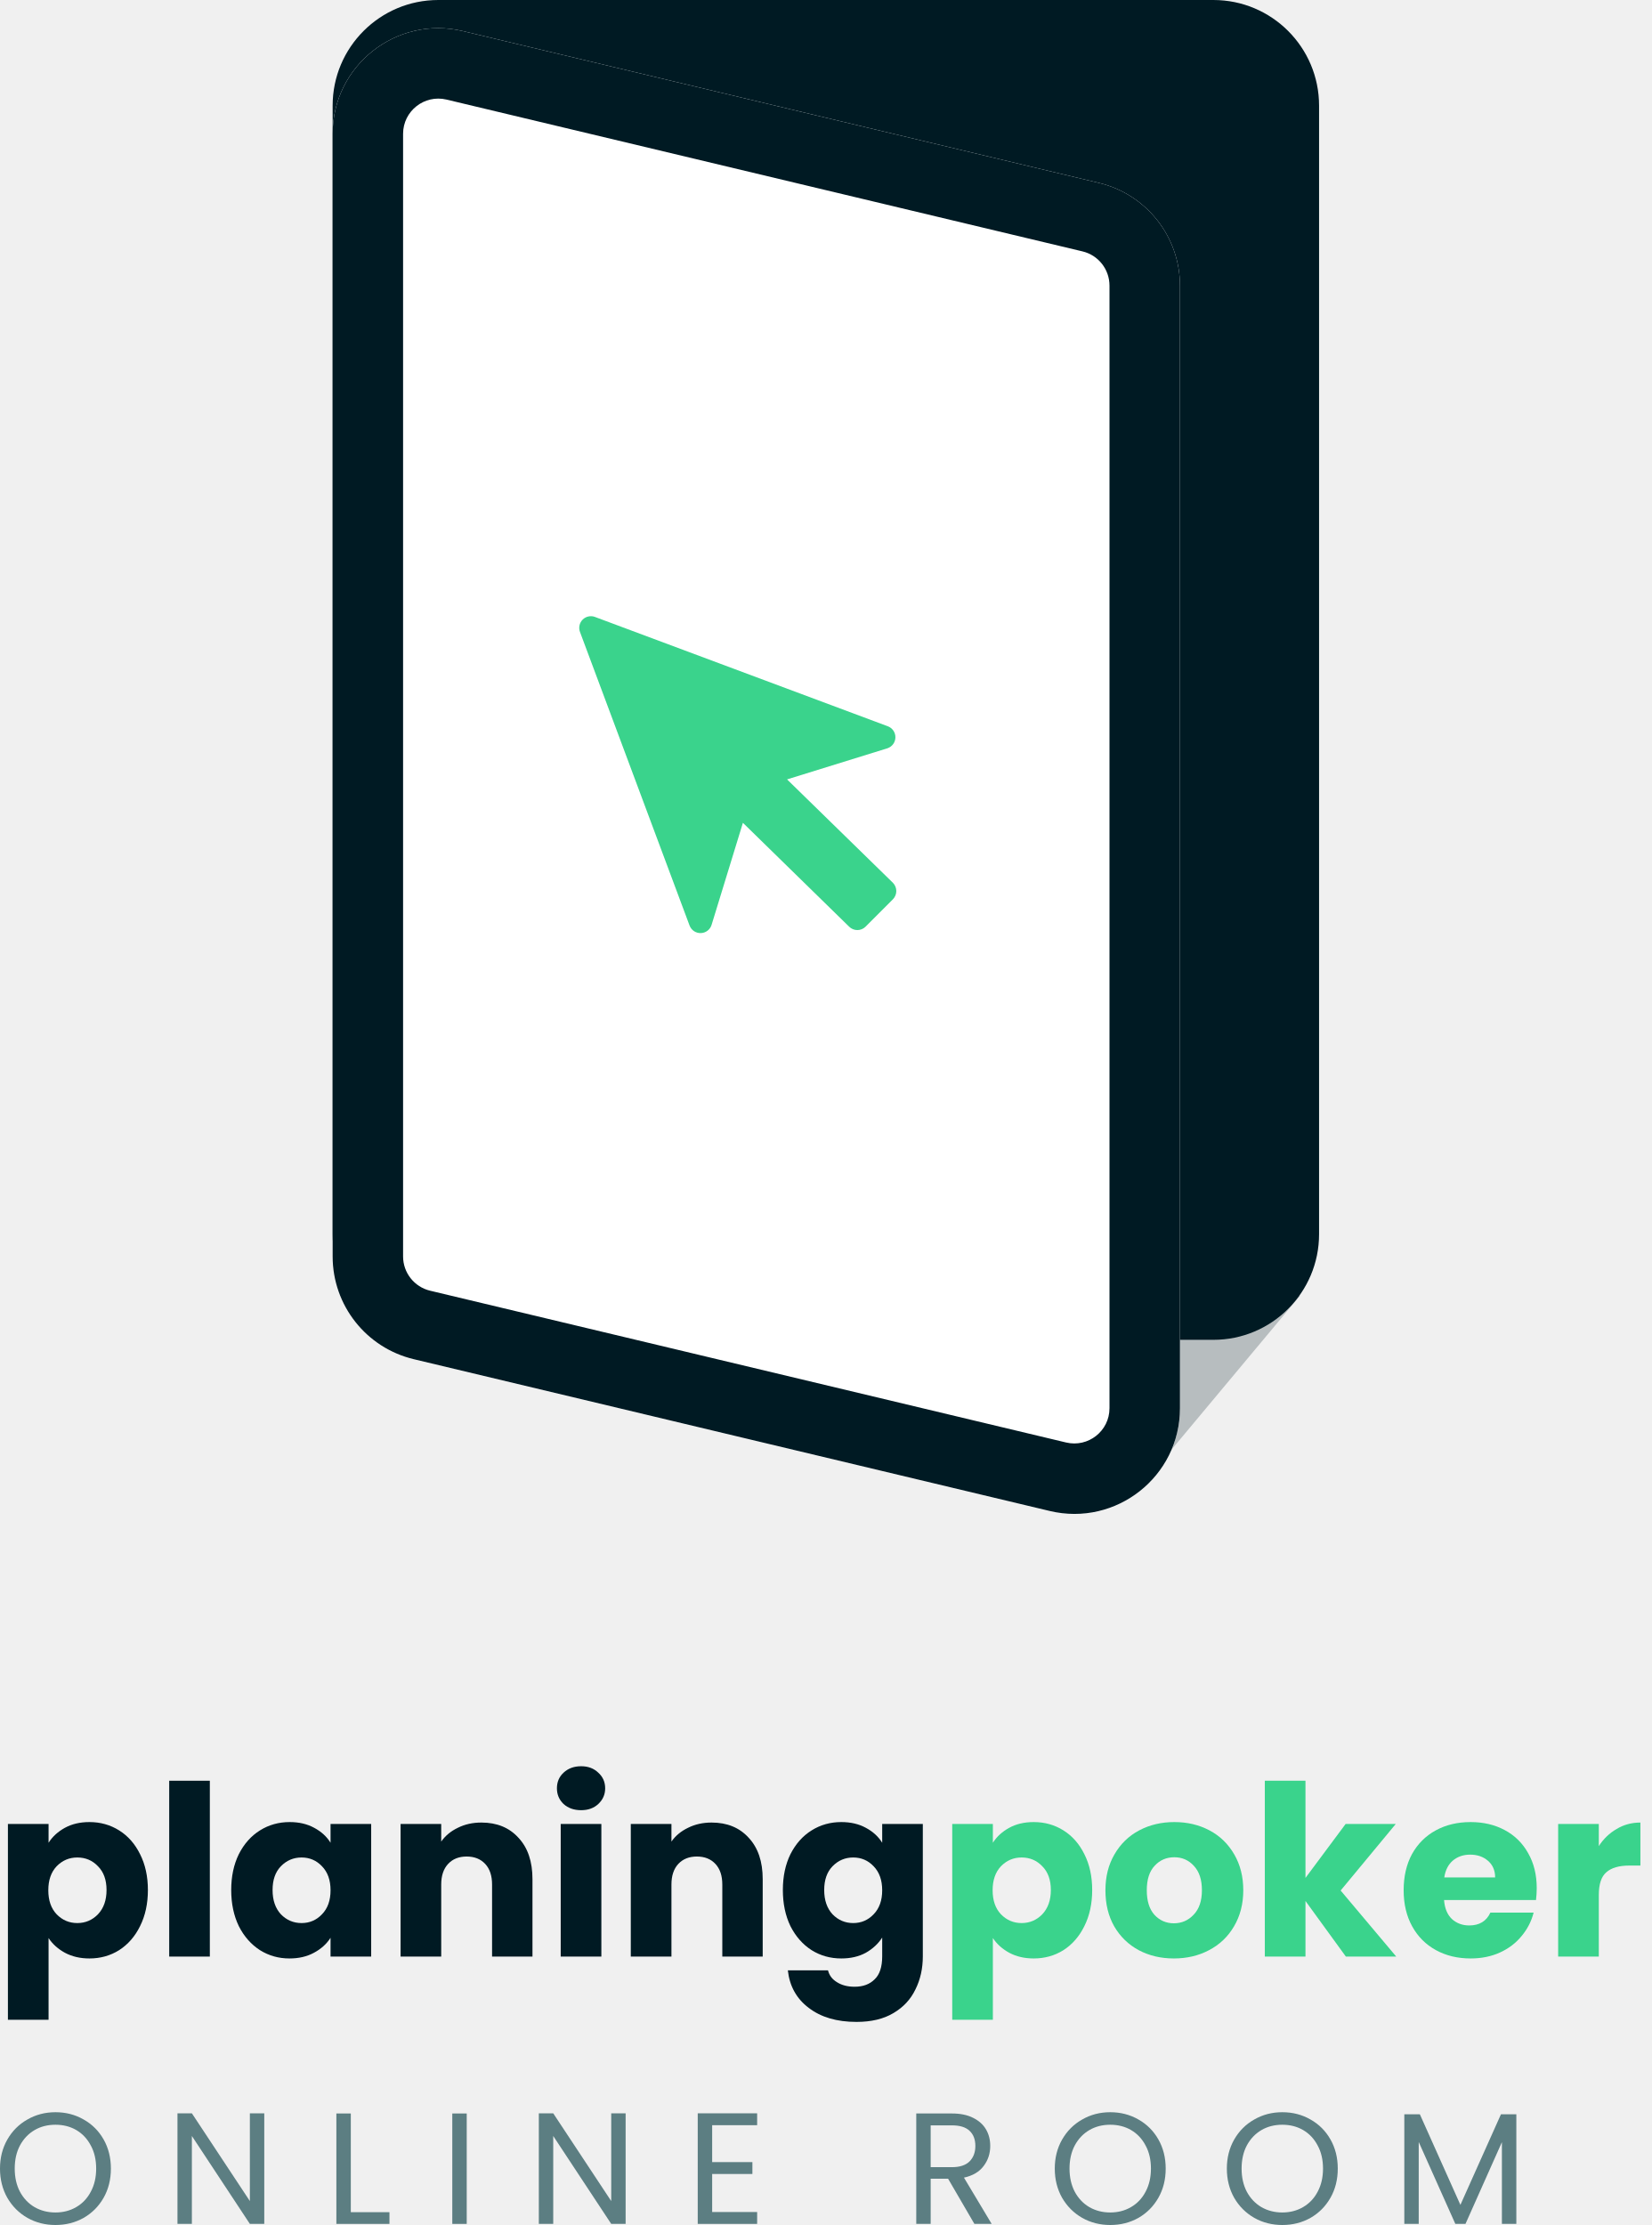
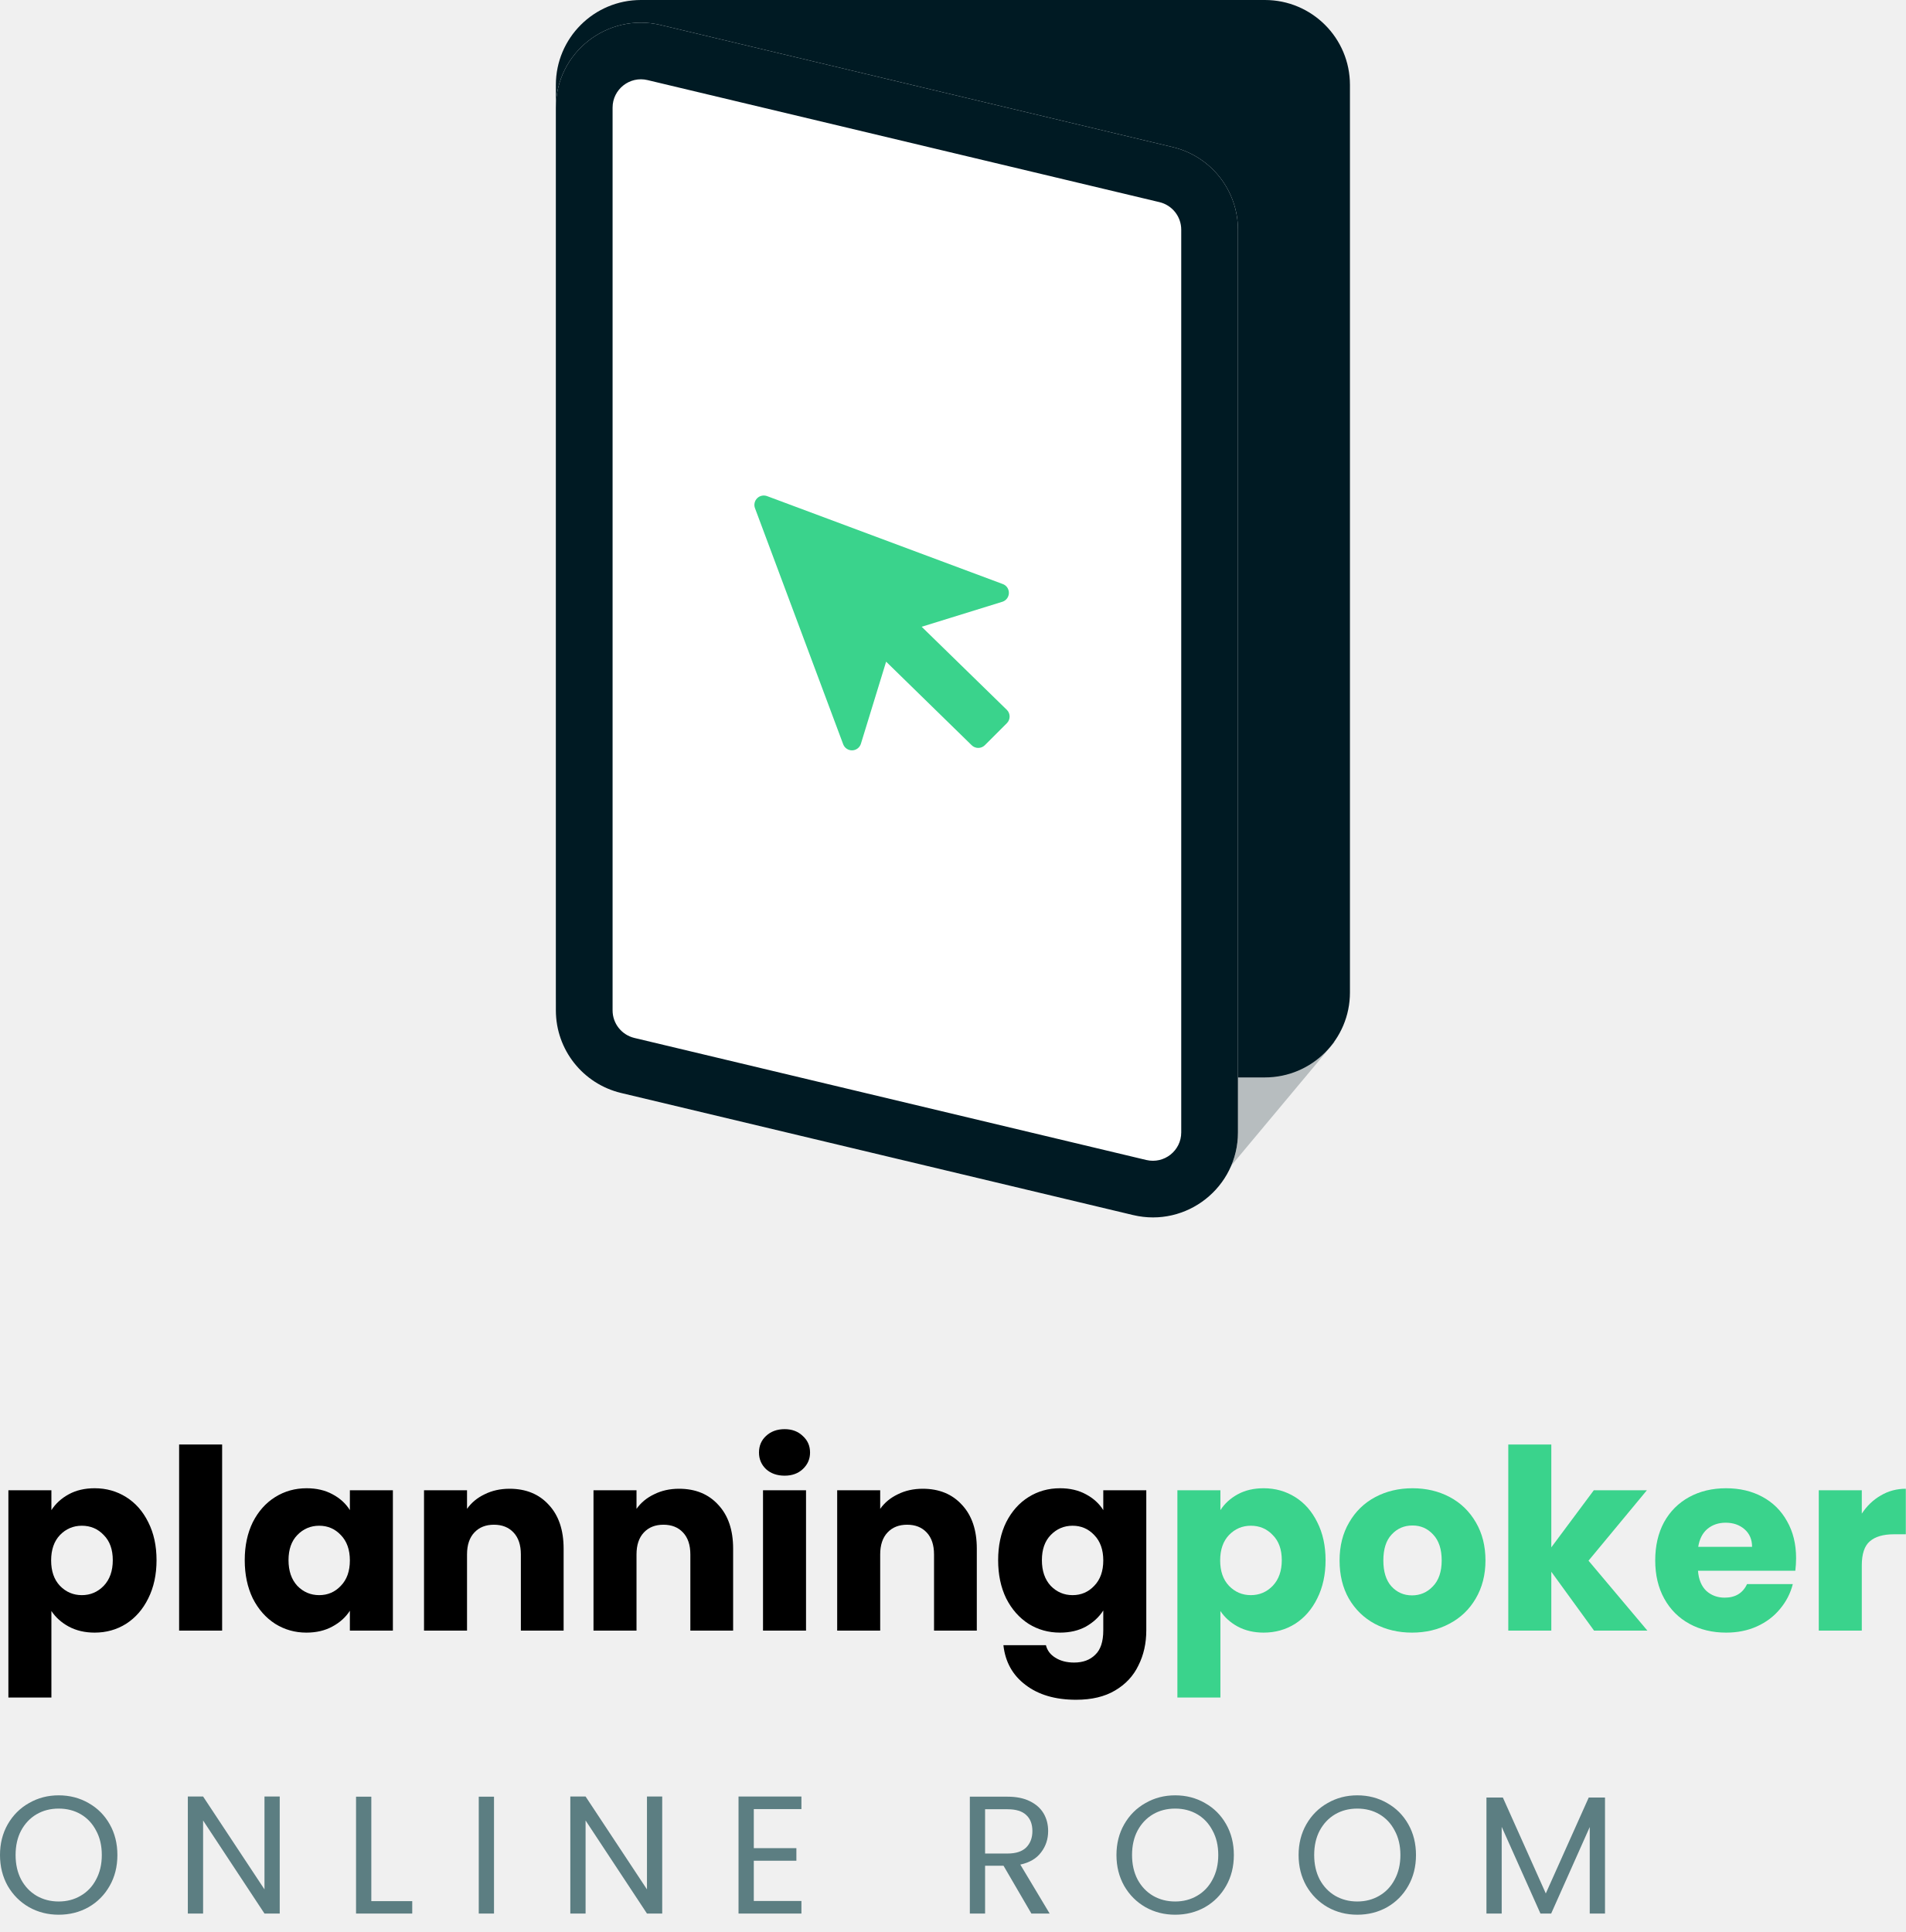
- <svg xmlns="http://www.w3.org/2000/svg" width="72" height="97" viewBox="0 0 72 97" fill="none">
-   <path d="M40.422 54.395C46.769 55.21 50.327 55.667 56.673 56.482L50.825 63.488L40.422 54.395Z" fill="#001A23" fill-opacity="0.24" />
-   <path d="M14.5 4.605C14.5 2.062 16.563 0 19.107 0H52.893C55.437 0 57.5 2.062 57.5 4.605V53.805C57.5 56.349 55.437 58.41 52.893 58.41H19.107C16.563 58.41 14.5 56.349 14.5 53.805V4.605Z" fill="#001A23" />
-   <path d="M14.5 5.834C14.5 2.858 17.282 0.664 20.177 1.355L47.899 7.972C49.973 8.467 51.436 10.32 51.436 12.452V61.393C51.436 64.369 48.654 66.563 45.759 65.872L18.037 59.255C15.963 58.76 14.5 56.907 14.5 54.776V5.834Z" fill="white" />
-   <path fill-rule="evenodd" clip-rule="evenodd" d="M47.185 10.959L19.464 4.341C18.499 4.111 17.571 4.842 17.571 5.834V54.776C17.571 55.486 18.059 56.104 18.75 56.269L46.472 62.886C47.437 63.116 48.364 62.385 48.364 61.393V12.452C48.364 11.741 47.877 11.123 47.185 10.959ZM20.177 1.355C17.282 0.664 14.5 2.858 14.5 5.834V54.776C14.5 56.907 15.963 58.76 18.037 59.255L45.759 65.872C48.654 66.563 51.436 64.369 51.436 61.393V12.452C51.436 10.32 49.973 8.467 47.899 7.972L20.177 1.355Z" fill="#001A23" />
-   <path d="M38.69 31.658L25.936 26.896C25.845 26.861 25.746 26.854 25.651 26.875C25.556 26.895 25.469 26.942 25.4 27.011C25.331 27.079 25.283 27.166 25.262 27.261C25.241 27.356 25.247 27.456 25.281 27.547L30.059 40.349C30.096 40.448 30.163 40.533 30.25 40.592C30.338 40.651 30.442 40.681 30.548 40.678C30.653 40.676 30.755 40.64 30.84 40.576C30.924 40.513 30.986 40.424 31.018 40.323L32.384 35.871L37.015 40.399C37.11 40.494 37.239 40.547 37.373 40.547C37.507 40.547 37.636 40.494 37.731 40.399L38.924 39.204C39.018 39.108 39.071 38.979 39.071 38.845C39.071 38.711 39.018 38.582 38.924 38.486L34.309 33.978L38.69 32.62C38.79 32.585 38.877 32.52 38.938 32.434C38.999 32.348 39.032 32.245 39.032 32.139C39.032 32.033 38.999 31.93 38.938 31.844C38.877 31.758 38.79 31.693 38.69 31.658Z" fill="#3AD38C" />
-   <path d="M2.417 97C1.971 97 1.563 96.896 1.195 96.689C0.826 96.478 0.534 96.185 0.318 95.812C0.106 95.435 0 95.011 0 94.541C0 94.072 0.106 93.651 0.318 93.278C0.534 92.9 0.826 92.608 1.195 92.401C1.563 92.189 1.971 92.083 2.417 92.083C2.868 92.083 3.278 92.189 3.646 92.401C4.015 92.608 4.305 92.898 4.517 93.271C4.728 93.644 4.834 94.067 4.834 94.541C4.834 95.016 4.728 95.439 4.517 95.812C4.305 96.185 4.015 96.478 3.646 96.689C3.278 96.896 2.868 97 2.417 97ZM2.417 96.454C2.753 96.454 3.055 96.376 3.322 96.22C3.593 96.063 3.805 95.84 3.957 95.55C4.114 95.26 4.192 94.924 4.192 94.541C4.192 94.155 4.114 93.819 3.957 93.533C3.805 93.243 3.596 93.02 3.329 92.863C3.062 92.707 2.758 92.629 2.417 92.629C2.076 92.629 1.773 92.707 1.506 92.863C1.238 93.02 1.027 93.243 0.87 93.533C0.718 93.819 0.642 94.155 0.642 94.541C0.642 94.924 0.718 95.26 0.87 95.55C1.027 95.84 1.238 96.063 1.506 96.22C1.777 96.376 2.081 96.454 2.417 96.454Z" fill="#5C7E82" />
-   <path d="M11.52 96.952H10.892L8.364 93.119V96.952H7.736V92.131H8.364L10.892 95.957V92.131H11.52V96.952Z" fill="#5C7E82" />
-   <path d="M15.292 96.441H16.977V96.952H14.663V92.138H15.292V96.441Z" fill="#5C7E82" />
-   <path d="M20.345 92.138V96.952H19.716V92.138H20.345Z" fill="#5C7E82" />
-   <path d="M27.272 96.952H26.644L24.116 93.119V96.952H23.488V92.131H24.116L26.644 95.957V92.131H27.272V96.952Z" fill="#5C7E82" />
-   <path d="M31.044 92.649V94.258H32.798V94.776H31.044V96.434H33.005V96.952H30.415V92.131H33.005V92.649H31.044Z" fill="#5C7E82" />
-   <path d="M42.475 96.952L41.329 94.983H40.569V96.952H39.941V92.138H41.495C41.858 92.138 42.164 92.2 42.413 92.325C42.666 92.449 42.855 92.617 42.979 92.829C43.104 93.04 43.166 93.282 43.166 93.554C43.166 93.885 43.069 94.178 42.876 94.431C42.687 94.684 42.402 94.852 42.02 94.935L43.228 96.952H42.475ZM40.569 94.479H41.495C41.835 94.479 42.091 94.396 42.261 94.231C42.431 94.06 42.517 93.835 42.517 93.554C42.517 93.268 42.431 93.047 42.261 92.891C42.095 92.734 41.84 92.656 41.495 92.656H40.569V94.479Z" fill="#5C7E82" />
-   <path d="M48.397 97C47.95 97 47.542 96.896 47.174 96.689C46.806 96.478 46.514 96.185 46.297 95.812C46.085 95.435 45.979 95.011 45.979 94.541C45.979 94.072 46.085 93.651 46.297 93.278C46.514 92.9 46.806 92.608 47.174 92.401C47.542 92.189 47.95 92.083 48.397 92.083C48.848 92.083 49.258 92.189 49.626 92.401C49.994 92.608 50.284 92.898 50.496 93.271C50.708 93.644 50.814 94.067 50.814 94.541C50.814 95.016 50.708 95.439 50.496 95.812C50.284 96.185 49.994 96.478 49.626 96.689C49.258 96.896 48.848 97 48.397 97ZM48.397 96.454C48.733 96.454 49.034 96.376 49.301 96.22C49.573 96.063 49.785 95.84 49.937 95.55C50.093 95.26 50.171 94.924 50.171 94.541C50.171 94.155 50.093 93.819 49.937 93.533C49.785 93.243 49.575 93.02 49.308 92.863C49.041 92.707 48.737 92.629 48.397 92.629C48.056 92.629 47.752 92.707 47.485 92.863C47.218 93.02 47.006 93.243 46.85 93.533C46.698 93.819 46.622 94.155 46.622 94.541C46.622 94.924 46.698 95.26 46.85 95.55C47.006 95.84 47.218 96.063 47.485 96.22C47.757 96.376 48.06 96.454 48.397 96.454Z" fill="#5C7E82" />
-   <path d="M55.897 97C55.451 97 55.043 96.896 54.675 96.689C54.307 96.478 54.014 96.185 53.798 95.812C53.586 95.435 53.48 95.011 53.48 94.541C53.48 94.072 53.586 93.651 53.798 93.278C54.014 92.9 54.307 92.608 54.675 92.401C55.043 92.189 55.451 92.083 55.897 92.083C56.349 92.083 56.758 92.189 57.127 92.401C57.495 92.608 57.785 92.898 57.997 93.271C58.209 93.644 58.315 94.067 58.315 94.541C58.315 95.016 58.209 95.439 57.997 95.812C57.785 96.185 57.495 96.478 57.127 96.689C56.758 96.896 56.349 97 55.897 97ZM55.897 96.454C56.233 96.454 56.535 96.376 56.802 96.22C57.074 96.063 57.286 95.84 57.438 95.55C57.594 95.26 57.672 94.924 57.672 94.541C57.672 94.155 57.594 93.819 57.438 93.533C57.286 93.243 57.076 93.02 56.809 92.863C56.542 92.707 56.238 92.629 55.897 92.629C55.557 92.629 55.253 92.707 54.986 92.863C54.719 93.02 54.507 93.243 54.35 93.533C54.199 93.819 54.123 94.155 54.123 94.541C54.123 94.924 54.199 95.26 54.35 95.55C54.507 95.84 54.719 96.063 54.986 96.22C55.258 96.376 55.561 96.454 55.897 96.454Z" fill="#5C7E82" />
-   <path d="M66.099 92.173V96.952H65.47V93.388L63.882 96.952H63.44L61.844 93.381V96.952H61.216V92.173H61.893L63.661 96.123L65.429 92.173H66.099Z" fill="#5C7E82" />
-   <path d="M2.117 80.336C2.289 80.066 2.528 79.849 2.831 79.683C3.135 79.517 3.491 79.434 3.898 79.434C4.375 79.434 4.807 79.555 5.193 79.797C5.58 80.039 5.884 80.384 6.105 80.833C6.333 81.282 6.447 81.803 6.447 82.397C6.447 82.991 6.333 83.516 6.105 83.972C5.884 84.421 5.58 84.769 5.193 85.018C4.807 85.26 4.375 85.38 3.898 85.38C3.498 85.38 3.142 85.298 2.831 85.132C2.528 84.966 2.289 84.752 2.117 84.49V88.053H0.345V79.517H2.117V80.336ZM4.644 82.397C4.644 81.955 4.52 81.61 4.271 81.361C4.03 81.106 3.729 80.978 3.37 80.978C3.018 80.978 2.717 81.106 2.469 81.361C2.227 81.617 2.106 81.966 2.106 82.407C2.106 82.85 2.227 83.198 2.469 83.454C2.717 83.709 3.018 83.837 3.37 83.837C3.722 83.837 4.023 83.709 4.271 83.454C4.52 83.191 4.644 82.839 4.644 82.397Z" fill="#001A23" />
-   <path d="M9.147 77.632V85.298H7.376V77.632H9.147Z" fill="#001A23" />
-   <path d="M10.079 82.397C10.079 81.803 10.19 81.282 10.411 80.833C10.638 80.384 10.946 80.039 11.332 79.797C11.719 79.555 12.151 79.434 12.627 79.434C13.035 79.434 13.39 79.517 13.694 79.683C14.005 79.849 14.243 80.066 14.409 80.336V79.517H16.18V85.298H14.409V84.479C14.236 84.749 13.995 84.966 13.684 85.132C13.38 85.298 13.024 85.38 12.617 85.38C12.147 85.38 11.719 85.26 11.332 85.018C10.946 84.769 10.638 84.421 10.411 83.972C10.19 83.516 10.079 82.991 10.079 82.397ZM14.409 82.407C14.409 81.966 14.285 81.617 14.036 81.361C13.794 81.106 13.498 80.978 13.145 80.978C12.793 80.978 12.493 81.106 12.244 81.361C12.002 81.61 11.882 81.955 11.882 82.397C11.882 82.839 12.002 83.191 12.244 83.454C12.493 83.709 12.793 83.837 13.145 83.837C13.498 83.837 13.794 83.709 14.036 83.454C14.285 83.198 14.409 82.85 14.409 82.407Z" fill="#001A23" />
-   <path d="M20.984 79.455C21.661 79.455 22.2 79.676 22.6 80.118C23.008 80.553 23.211 81.154 23.211 81.921V85.298H21.45V82.159C21.45 81.772 21.35 81.472 21.15 81.258C20.95 81.043 20.68 80.936 20.342 80.936C20.003 80.936 19.734 81.043 19.534 81.258C19.334 81.472 19.233 81.772 19.233 82.159V85.298H17.462V79.517H19.233V80.284C19.413 80.028 19.655 79.828 19.959 79.683C20.262 79.531 20.604 79.455 20.984 79.455Z" fill="#001A23" />
-   <path d="M25.333 78.916C25.022 78.916 24.767 78.827 24.567 78.647C24.373 78.461 24.277 78.233 24.277 77.963C24.277 77.687 24.373 77.459 24.567 77.28C24.767 77.093 25.022 77 25.333 77C25.637 77 25.886 77.093 26.079 77.28C26.279 77.459 26.38 77.687 26.38 77.963C26.38 78.233 26.279 78.461 26.079 78.647C25.886 78.827 25.637 78.916 25.333 78.916ZM26.214 79.517V85.298H24.442V79.517H26.214Z" fill="#001A23" />
-   <path d="M31.02 79.455C31.696 79.455 32.235 79.676 32.636 80.118C33.043 80.553 33.247 81.154 33.247 81.921V85.298H31.486V82.159C31.486 81.772 31.386 81.472 31.185 81.258C30.985 81.043 30.716 80.936 30.377 80.936C30.039 80.936 29.77 81.043 29.569 81.258C29.369 81.472 29.269 81.772 29.269 82.159V85.298H27.497V79.517H29.269V80.284C29.448 80.028 29.69 79.828 29.994 79.683C30.298 79.531 30.64 79.455 31.02 79.455Z" fill="#001A23" />
-   <path d="M36.674 79.434C37.081 79.434 37.437 79.517 37.741 79.683C38.052 79.849 38.29 80.066 38.456 80.336V79.517H40.227V85.287C40.227 85.819 40.12 86.299 39.906 86.727C39.699 87.162 39.378 87.508 38.943 87.763C38.514 88.019 37.979 88.146 37.337 88.146C36.48 88.146 35.786 87.943 35.255 87.535C34.723 87.135 34.419 86.589 34.343 85.898H36.094C36.149 86.12 36.28 86.292 36.487 86.416C36.695 86.548 36.95 86.613 37.254 86.613C37.62 86.613 37.91 86.506 38.124 86.292C38.345 86.085 38.456 85.75 38.456 85.287V84.469C38.283 84.738 38.045 84.959 37.741 85.132C37.437 85.298 37.081 85.38 36.674 85.38C36.197 85.38 35.766 85.26 35.379 85.018C34.992 84.769 34.685 84.421 34.457 83.972C34.236 83.516 34.126 82.991 34.126 82.397C34.126 81.803 34.236 81.282 34.457 80.833C34.685 80.384 34.992 80.039 35.379 79.797C35.766 79.555 36.197 79.434 36.674 79.434ZM38.456 82.407C38.456 81.966 38.331 81.617 38.083 81.361C37.841 81.106 37.544 80.978 37.192 80.978C36.84 80.978 36.539 81.106 36.291 81.361C36.049 81.61 35.928 81.955 35.928 82.397C35.928 82.839 36.049 83.191 36.291 83.454C36.539 83.709 36.84 83.837 37.192 83.837C37.544 83.837 37.841 83.709 38.083 83.454C38.331 83.198 38.456 82.85 38.456 82.407Z" fill="#001A23" />
-   <path d="M43.28 80.336C43.453 80.066 43.691 79.849 43.995 79.683C44.299 79.517 44.654 79.434 45.062 79.434C45.538 79.434 45.97 79.555 46.357 79.797C46.743 80.039 47.047 80.384 47.268 80.833C47.496 81.282 47.61 81.803 47.61 82.397C47.61 82.991 47.496 83.516 47.268 83.972C47.047 84.421 46.743 84.769 46.357 85.018C45.97 85.26 45.538 85.38 45.062 85.38C44.661 85.38 44.306 85.298 43.995 85.132C43.691 84.966 43.453 84.752 43.28 84.49V88.053H41.509V79.517H43.28V80.336ZM45.808 82.397C45.808 81.955 45.683 81.61 45.435 81.361C45.193 81.106 44.892 80.978 44.533 80.978C44.181 80.978 43.881 81.106 43.632 81.361C43.391 81.617 43.27 81.966 43.27 82.407C43.27 82.85 43.391 83.198 43.632 83.454C43.881 83.709 44.181 83.837 44.533 83.837C44.886 83.837 45.186 83.709 45.435 83.454C45.683 83.191 45.808 82.839 45.808 82.397Z" fill="#3AD38C" />
-   <path d="M51.171 85.38C50.604 85.38 50.093 85.26 49.638 85.018C49.189 84.776 48.833 84.431 48.571 83.982C48.315 83.533 48.187 83.008 48.187 82.407C48.187 81.814 48.318 81.292 48.581 80.843C48.843 80.387 49.202 80.039 49.658 79.797C50.114 79.555 50.625 79.434 51.191 79.434C51.758 79.434 52.269 79.555 52.724 79.797C53.18 80.039 53.539 80.387 53.802 80.843C54.064 81.292 54.196 81.814 54.196 82.407C54.196 83.001 54.061 83.526 53.791 83.982C53.529 84.431 53.166 84.776 52.704 85.018C52.248 85.26 51.737 85.38 51.171 85.38ZM51.171 83.847C51.509 83.847 51.796 83.723 52.03 83.475C52.272 83.226 52.393 82.87 52.393 82.407C52.393 81.945 52.276 81.589 52.041 81.341C51.813 81.092 51.53 80.968 51.191 80.968C50.846 80.968 50.559 81.092 50.331 81.341C50.104 81.582 49.99 81.938 49.99 82.407C49.99 82.87 50.1 83.226 50.321 83.475C50.549 83.723 50.832 83.847 51.171 83.847Z" fill="#3AD38C" />
-   <path d="M58.668 85.298L56.907 82.874V85.298H55.135V77.632H56.907V81.869L58.657 79.517H60.843L58.44 82.418L60.864 85.298H58.668Z" fill="#3AD38C" />
-   <path d="M66.988 82.314C66.988 82.48 66.977 82.653 66.957 82.832H62.948C62.975 83.191 63.089 83.468 63.29 83.661C63.497 83.847 63.749 83.941 64.046 83.941C64.488 83.941 64.795 83.754 64.968 83.381H66.853C66.756 83.761 66.58 84.103 66.325 84.407C66.076 84.711 65.762 84.949 65.382 85.122C65.002 85.294 64.578 85.38 64.108 85.38C63.542 85.38 63.038 85.26 62.596 85.018C62.154 84.776 61.808 84.431 61.56 83.982C61.311 83.533 61.187 83.008 61.187 82.407C61.187 81.807 61.307 81.282 61.549 80.833C61.798 80.384 62.143 80.039 62.585 79.797C63.027 79.555 63.535 79.434 64.108 79.434C64.667 79.434 65.165 79.552 65.6 79.787C66.035 80.021 66.373 80.356 66.615 80.791C66.864 81.227 66.988 81.734 66.988 82.314ZM65.175 81.848C65.175 81.544 65.071 81.302 64.864 81.123C64.657 80.943 64.398 80.854 64.087 80.854C63.79 80.854 63.538 80.94 63.331 81.113C63.131 81.285 63.006 81.53 62.958 81.848H65.175Z" fill="#3AD38C" />
-   <path d="M69.694 80.481C69.901 80.163 70.16 79.914 70.471 79.735C70.781 79.548 71.127 79.455 71.507 79.455V81.33H71.02C70.578 81.33 70.246 81.427 70.025 81.62C69.804 81.807 69.694 82.138 69.694 82.615V85.298H67.922V79.517H69.694V80.481Z" fill="#3AD38C" />
+ <svg xmlns="http://www.w3.org/2000/svg" width="72" height="73" viewBox="0 0 72 73" fill="none">
+   <path d="M39.085 37.912C43.513 38.48 45.995 38.798 50.423 39.366L46.343 44.249L39.085 37.912Z" fill="#001A23" fill-opacity="0.24" />
+   <path d="M21 3.21C21 1.437 22.439 0 24.214 0H47.786C49.561 0 51 1.437 51 3.21V37.501C51 39.273 49.561 40.71 47.786 40.71H24.214C22.439 40.71 21 39.273 21 37.501V3.21Z" fill="#001A23" />
+   <path d="M21 4.066C21 1.992 22.941 0.463 24.961 0.945L44.301 5.557C45.748 5.902 46.769 7.193 46.769 8.678V42.789C46.769 44.863 44.829 46.392 42.808 45.911L23.468 41.299C22.021 40.954 21 39.662 21 38.177V4.066Z" fill="white" />
+   <path fill-rule="evenodd" clip-rule="evenodd" d="M43.804 7.638L24.463 3.026C23.79 2.865 23.143 3.375 23.143 4.066V38.177C23.143 38.672 23.483 39.102 23.965 39.218L43.306 43.83C43.98 43.99 44.626 43.48 44.626 42.789V8.678C44.626 8.183 44.286 7.753 43.804 7.638ZM24.961 0.945C22.941 0.463 21 1.992 21 4.066V38.177C21 39.662 22.021 40.954 23.468 41.299L42.808 45.911C44.829 46.392 46.769 44.863 46.769 42.789V8.678C46.769 7.193 45.748 5.902 44.301 5.557L24.961 0.945Z" fill="#001A23" />
+   <path d="M37.877 22.065L28.979 18.745C28.915 18.722 28.846 18.717 28.78 18.731C28.714 18.745 28.653 18.778 28.605 18.826C28.557 18.874 28.523 18.934 28.509 19C28.494 19.067 28.498 19.136 28.522 19.199L31.855 28.122C31.881 28.191 31.927 28.25 31.989 28.291C32.05 28.332 32.122 28.354 32.196 28.352C32.27 28.35 32.341 28.325 32.4 28.28C32.459 28.236 32.502 28.174 32.524 28.104L33.477 25.001L36.708 28.157C36.774 28.223 36.864 28.26 36.958 28.26C37.051 28.26 37.141 28.223 37.207 28.157L38.04 27.324C38.106 27.257 38.143 27.168 38.143 27.074C38.143 26.98 38.106 26.89 38.04 26.824L34.82 23.682L37.877 22.735C37.947 22.711 38.007 22.666 38.05 22.605C38.092 22.546 38.115 22.474 38.115 22.4C38.115 22.326 38.092 22.254 38.05 22.194C38.007 22.134 37.947 22.089 37.877 22.065Z" fill="#3AD38C" />
+   <path d="M2.217 72.347C1.808 72.347 1.434 72.252 1.096 72.062C0.758 71.868 0.49 71.6 0.291 71.257C0.097 70.911 0 70.522 0 70.092C0 69.661 0.097 69.274 0.291 68.932C0.49 68.586 0.758 68.318 1.096 68.128C1.434 67.933 1.808 67.836 2.217 67.836C2.631 67.836 3.007 67.933 3.345 68.128C3.683 68.318 3.949 68.584 4.143 68.926C4.338 69.268 4.435 69.657 4.435 70.092C4.435 70.527 4.338 70.915 4.143 71.257C3.949 71.6 3.683 71.868 3.345 72.062C3.007 72.252 2.631 72.347 2.217 72.347ZM2.217 71.847C2.526 71.847 2.802 71.775 3.047 71.631C3.296 71.487 3.491 71.283 3.63 71.017C3.774 70.751 3.846 70.442 3.846 70.092C3.846 69.737 3.774 69.429 3.63 69.167C3.491 68.901 3.299 68.696 3.054 68.552C2.809 68.409 2.53 68.337 2.217 68.337C1.905 68.337 1.626 68.409 1.381 68.552C1.136 68.696 0.942 68.901 0.798 69.167C0.659 69.429 0.589 69.737 0.589 70.092C0.589 70.442 0.659 70.751 0.798 71.017C0.942 71.283 1.136 71.487 1.381 71.631C1.63 71.775 1.909 71.847 2.217 71.847Z" fill="#5C7E82" />
+   <path d="M10.568 72.303H9.992L7.673 68.787V72.303H7.096V67.881H7.673L9.992 71.39V67.881H10.568V72.303Z" fill="#5C7E82" />
+   <path d="M14.028 71.834H15.574V72.303H13.451V67.887H14.028V71.834Z" fill="#5C7E82" />
+   <path d="M18.663 67.887V72.303H18.087V67.887H18.663Z" fill="#5C7E82" />
+   <path d="M25.018 72.303H24.442L22.123 68.787V72.303H21.546V67.881H22.123L24.442 71.39V67.881H25.018V72.303Z" fill="#5C7E82" />
+   <path d="M28.478 68.356V69.832H30.087V70.307H28.478V71.828H30.277V72.303H27.901V67.881H30.277V68.356H28.478Z" fill="#5C7E82" />
+   <path d="M38.965 72.303L37.913 70.497H37.216V72.303H36.64V67.887H38.065C38.399 67.887 38.68 67.944 38.908 68.058C39.14 68.172 39.313 68.326 39.427 68.52C39.541 68.715 39.598 68.936 39.598 69.186C39.598 69.49 39.51 69.758 39.332 69.99C39.159 70.223 38.897 70.377 38.547 70.453L39.655 72.303H38.965ZM37.216 70.035H38.065C38.378 70.035 38.612 69.959 38.768 69.807C38.925 69.65 39.003 69.443 39.003 69.186C39.003 68.924 38.925 68.721 38.768 68.578C38.616 68.434 38.382 68.362 38.065 68.362H37.216V70.035Z" fill="#5C7E82" />
+   <path d="M44.397 72.347C43.987 72.347 43.613 72.252 43.275 72.062C42.937 71.868 42.669 71.6 42.471 71.257C42.276 70.911 42.179 70.522 42.179 70.092C42.179 69.661 42.276 69.274 42.471 68.932C42.669 68.586 42.937 68.318 43.275 68.128C43.613 67.933 43.987 67.836 44.397 67.836C44.81 67.836 45.186 67.933 45.524 68.128C45.862 68.318 46.128 68.584 46.322 68.926C46.517 69.268 46.614 69.657 46.614 70.092C46.614 70.527 46.517 70.915 46.322 71.257C46.128 71.6 45.862 71.868 45.524 72.062C45.186 72.252 44.81 72.347 44.397 72.347ZM44.397 71.847C44.705 71.847 44.981 71.775 45.227 71.631C45.476 71.487 45.67 71.283 45.809 71.017C45.953 70.751 46.025 70.442 46.025 70.092C46.025 69.737 45.953 69.429 45.809 69.167C45.67 68.901 45.478 68.696 45.233 68.552C44.988 68.409 44.709 68.337 44.397 68.337C44.084 68.337 43.805 68.409 43.56 68.552C43.315 68.696 43.121 68.901 42.977 69.167C42.838 69.429 42.768 69.737 42.768 70.092C42.768 70.442 42.838 70.751 42.977 71.017C43.121 71.283 43.315 71.487 43.56 71.631C43.809 71.775 44.088 71.847 44.397 71.847Z" fill="#5C7E82" />
+   <path d="M51.278 72.347C50.868 72.347 50.494 72.252 50.156 72.062C49.818 71.868 49.55 71.6 49.352 71.257C49.157 70.911 49.06 70.522 49.06 70.092C49.06 69.661 49.157 69.274 49.352 68.932C49.55 68.586 49.818 68.318 50.156 68.128C50.494 67.933 50.868 67.836 51.278 67.836C51.691 67.836 52.067 67.933 52.405 68.128C52.743 68.318 53.009 68.584 53.203 68.926C53.398 69.268 53.495 69.657 53.495 70.092C53.495 70.527 53.398 70.915 53.203 71.257C53.009 71.6 52.743 71.868 52.405 72.062C52.067 72.252 51.691 72.347 51.278 72.347ZM51.278 71.847C51.586 71.847 51.862 71.775 52.108 71.631C52.357 71.487 52.551 71.283 52.69 71.017C52.834 70.751 52.906 70.442 52.906 70.092C52.906 69.737 52.834 69.429 52.69 69.167C52.551 68.901 52.359 68.696 52.114 68.552C51.869 68.409 51.59 68.337 51.278 68.337C50.965 68.337 50.686 68.409 50.441 68.552C50.196 68.696 50.002 68.901 49.858 69.167C49.719 69.429 49.649 69.737 49.649 70.092C49.649 70.442 49.719 70.751 49.858 71.017C50.002 71.283 50.196 71.487 50.441 71.631C50.691 71.775 50.969 71.847 51.278 71.847Z" fill="#5C7E82" />
+   <path d="M60.636 67.919V72.303H60.059V69.034L58.602 72.303H58.197L56.733 69.027V72.303H56.157V67.919H56.777L58.399 71.543L60.021 67.919H60.636Z" fill="#5C7E82" />
+   <path d="M1.942 57.06C2.1 56.813 2.319 56.613 2.598 56.461C2.876 56.309 3.203 56.233 3.576 56.233C4.014 56.233 4.41 56.344 4.764 56.566C5.119 56.788 5.398 57.104 5.601 57.516C5.81 57.928 5.914 58.406 5.914 58.951C5.914 59.496 5.81 59.977 5.601 60.395C5.398 60.807 5.119 61.127 4.764 61.355C4.41 61.577 4.014 61.688 3.576 61.688C3.209 61.688 2.883 61.612 2.598 61.46C2.319 61.308 2.1 61.111 1.942 60.871V64.14H0.317V56.309H1.942V57.06ZM4.261 58.951C4.261 58.546 4.147 58.229 3.919 58.001C3.697 57.766 3.421 57.649 3.092 57.649C2.769 57.649 2.493 57.766 2.265 58.001C2.043 58.235 1.932 58.555 1.932 58.961C1.932 59.366 2.043 59.686 2.265 59.92C2.493 60.155 2.769 60.272 3.092 60.272C3.415 60.272 3.69 60.155 3.919 59.92C4.147 59.68 4.261 59.356 4.261 58.951Z" fill="black" />
+   <path d="M8.392 54.58V61.612H6.767V54.58H8.392Z" fill="black" />
+   <path d="M9.246 58.951C9.246 58.406 9.348 57.928 9.55 57.516C9.759 57.104 10.041 56.788 10.396 56.566C10.751 56.344 11.147 56.233 11.584 56.233C11.958 56.233 12.284 56.309 12.563 56.461C12.848 56.613 13.066 56.813 13.218 57.06V56.309H14.843V61.612H13.218V60.861C13.06 61.108 12.838 61.308 12.553 61.46C12.274 61.612 11.948 61.688 11.574 61.688C11.144 61.688 10.751 61.577 10.396 61.355C10.041 61.127 9.759 60.807 9.55 60.395C9.348 59.977 9.246 59.496 9.246 58.951ZM13.218 58.961C13.218 58.555 13.104 58.235 12.876 58.001C12.655 57.766 12.382 57.649 12.059 57.649C11.736 57.649 11.46 57.766 11.232 58.001C11.011 58.229 10.9 58.546 10.9 58.951C10.9 59.356 11.011 59.68 11.232 59.92C11.46 60.155 11.736 60.272 12.059 60.272C12.382 60.272 12.655 60.155 12.876 59.92C13.104 59.686 13.218 59.366 13.218 58.961Z" fill="black" />
+   <path d="M19.25 56.252C19.871 56.252 20.365 56.455 20.733 56.86C21.106 57.26 21.293 57.811 21.293 58.514V61.612H19.678V58.733C19.678 58.378 19.586 58.102 19.402 57.906C19.218 57.709 18.971 57.611 18.661 57.611C18.35 57.611 18.103 57.709 17.92 57.906C17.736 58.102 17.644 58.378 17.644 58.733V61.612H16.019V56.309H17.644V57.012C17.809 56.778 18.03 56.594 18.309 56.461C18.588 56.322 18.902 56.252 19.25 56.252Z" fill="black" />
+   <path d="M25.653 56.252C26.274 56.252 26.768 56.455 27.136 56.86C27.51 57.26 27.697 57.811 27.697 58.514V61.612H26.081V58.733C26.081 58.378 25.989 58.102 25.805 57.906C25.622 57.709 25.375 57.611 25.064 57.611C24.754 57.611 24.507 57.709 24.323 57.906C24.139 58.102 24.047 58.378 24.047 58.733V61.612H22.422V56.309H24.047V57.012C24.212 56.778 24.434 56.594 24.713 56.461C24.991 56.322 25.305 56.252 25.653 56.252Z" fill="black" />
+   <path d="M29.643 55.758C29.358 55.758 29.123 55.676 28.94 55.511C28.762 55.34 28.674 55.131 28.674 54.884C28.674 54.63 28.762 54.421 28.94 54.257C29.123 54.086 29.358 54 29.643 54C29.922 54 30.15 54.086 30.327 54.257C30.511 54.421 30.603 54.63 30.603 54.884C30.603 55.131 30.511 55.34 30.327 55.511C30.15 55.676 29.922 55.758 29.643 55.758ZM30.451 56.309V61.612H28.826V56.309H30.451Z" fill="black" />
+   <path d="M34.859 56.252C35.48 56.252 35.974 56.455 36.342 56.86C36.716 57.26 36.903 57.811 36.903 58.514V61.612H35.287V58.733C35.287 58.378 35.195 58.102 35.011 57.906C34.828 57.709 34.581 57.611 34.27 57.611C33.96 57.611 33.713 57.709 33.529 57.906C33.345 58.102 33.253 58.378 33.253 58.733V61.612H31.628V56.309H33.253V57.012C33.418 56.778 33.64 56.594 33.919 56.461C34.197 56.322 34.511 56.252 34.859 56.252Z" fill="black" />
+   <path d="M40.046 56.233C40.42 56.233 40.746 56.309 41.025 56.461C41.31 56.613 41.529 56.813 41.681 57.06V56.309H43.306V61.602C43.306 62.09 43.208 62.531 43.011 62.923C42.821 63.322 42.527 63.639 42.127 63.874C41.735 64.108 41.244 64.225 40.654 64.225C39.869 64.225 39.232 64.038 38.744 63.664C38.257 63.297 37.978 62.797 37.908 62.163H39.514C39.565 62.366 39.685 62.524 39.875 62.638C40.065 62.758 40.3 62.819 40.578 62.819C40.914 62.819 41.18 62.721 41.377 62.524C41.58 62.334 41.681 62.027 41.681 61.602V60.852C41.523 61.099 41.304 61.301 41.025 61.46C40.746 61.612 40.42 61.688 40.046 61.688C39.609 61.688 39.213 61.577 38.858 61.355C38.504 61.127 38.222 60.807 38.013 60.395C37.81 59.977 37.709 59.496 37.709 58.951C37.709 58.406 37.81 57.928 38.013 57.516C38.222 57.104 38.504 56.788 38.858 56.566C39.213 56.344 39.609 56.233 40.046 56.233ZM41.681 58.961C41.681 58.555 41.567 58.235 41.339 58.001C41.117 57.766 40.845 57.649 40.522 57.649C40.198 57.649 39.923 57.766 39.695 58.001C39.473 58.229 39.362 58.546 39.362 58.951C39.362 59.356 39.473 59.68 39.695 59.92C39.923 60.155 40.198 60.272 40.522 60.272C40.845 60.272 41.117 60.155 41.339 59.92C41.567 59.686 41.681 59.366 41.681 58.961Z" fill="black" />
+   <path d="M46.106 57.06C46.265 56.813 46.483 56.613 46.762 56.461C47.041 56.309 47.367 56.233 47.741 56.233C48.178 56.233 48.574 56.344 48.929 56.566C49.284 56.788 49.562 57.104 49.765 57.516C49.974 57.928 50.079 58.406 50.079 58.951C50.079 59.496 49.974 59.977 49.765 60.395C49.562 60.807 49.284 61.127 48.929 61.355C48.574 61.577 48.178 61.688 47.741 61.688C47.373 61.688 47.047 61.612 46.762 61.46C46.483 61.308 46.265 61.111 46.106 60.871V64.14H44.481V56.309H46.106V57.06ZM48.425 58.951C48.425 58.546 48.311 58.229 48.083 58.001C47.861 57.766 47.586 57.649 47.256 57.649C46.933 57.649 46.658 57.766 46.43 58.001C46.208 58.235 46.097 58.555 46.097 58.961C46.097 59.366 46.208 59.686 46.43 59.92C46.658 60.155 46.933 60.272 47.256 60.272C47.579 60.272 47.855 60.155 48.083 59.92C48.311 59.68 48.425 59.356 48.425 58.951Z" fill="#3AD38C" />
+   <path d="M53.345 61.688C52.825 61.688 52.357 61.577 51.938 61.355C51.527 61.133 51.2 60.817 50.96 60.405C50.725 59.993 50.608 59.512 50.608 58.961C50.608 58.416 50.728 57.937 50.969 57.526C51.21 57.108 51.539 56.788 51.958 56.566C52.376 56.344 52.844 56.233 53.364 56.233C53.883 56.233 54.352 56.344 54.77 56.566C55.188 56.788 55.518 57.108 55.759 57.526C55.999 57.937 56.12 58.416 56.12 58.961C56.12 59.505 55.996 59.987 55.749 60.405C55.508 60.817 55.176 61.133 54.751 61.355C54.333 61.577 53.864 61.688 53.345 61.688ZM53.345 60.281C53.655 60.281 53.918 60.167 54.134 59.939C54.355 59.711 54.466 59.385 54.466 58.961C54.466 58.536 54.359 58.21 54.143 57.982C53.934 57.754 53.674 57.64 53.364 57.64C53.047 57.64 52.784 57.754 52.575 57.982C52.366 58.203 52.262 58.53 52.262 58.961C52.262 59.385 52.363 59.711 52.566 59.939C52.775 60.167 53.035 60.281 53.345 60.281Z" fill="#3AD38C" />
+   <path d="M60.222 61.612L58.607 59.388V61.612H56.982V54.58H58.607V58.466L60.213 56.309H62.218L60.013 58.97L62.237 61.612H60.222Z" fill="#3AD38C" />
+   <path d="M67.855 58.875C67.855 59.027 67.845 59.185 67.826 59.35H64.149C64.174 59.68 64.279 59.933 64.462 60.11C64.652 60.281 64.884 60.367 65.156 60.367C65.561 60.367 65.843 60.196 66.002 59.854H67.731C67.643 60.202 67.481 60.516 67.247 60.795C67.019 61.073 66.73 61.292 66.382 61.45C66.033 61.609 65.644 61.688 65.213 61.688C64.694 61.688 64.231 61.577 63.826 61.355C63.42 61.133 63.103 60.817 62.875 60.405C62.647 59.993 62.533 59.512 62.533 58.961C62.533 58.409 62.644 57.928 62.866 57.516C63.094 57.104 63.411 56.788 63.816 56.566C64.222 56.344 64.687 56.233 65.213 56.233C65.726 56.233 66.182 56.341 66.581 56.556C66.981 56.772 67.291 57.079 67.513 57.478C67.741 57.877 67.855 58.343 67.855 58.875ZM66.192 58.447C66.192 58.169 66.097 57.947 65.907 57.782C65.717 57.617 65.479 57.535 65.194 57.535C64.922 57.535 64.69 57.614 64.5 57.773C64.317 57.931 64.203 58.156 64.158 58.447H66.192Z" fill="#3AD38C" />
+   <path d="M70.337 57.193C70.527 56.902 70.765 56.673 71.05 56.509C71.335 56.338 71.652 56.252 72 56.252V57.972H71.553C71.148 57.972 70.844 58.061 70.641 58.238C70.439 58.409 70.337 58.714 70.337 59.151V61.612H68.712V56.309H70.337V57.193Z" fill="#3AD38C" />
</svg>
